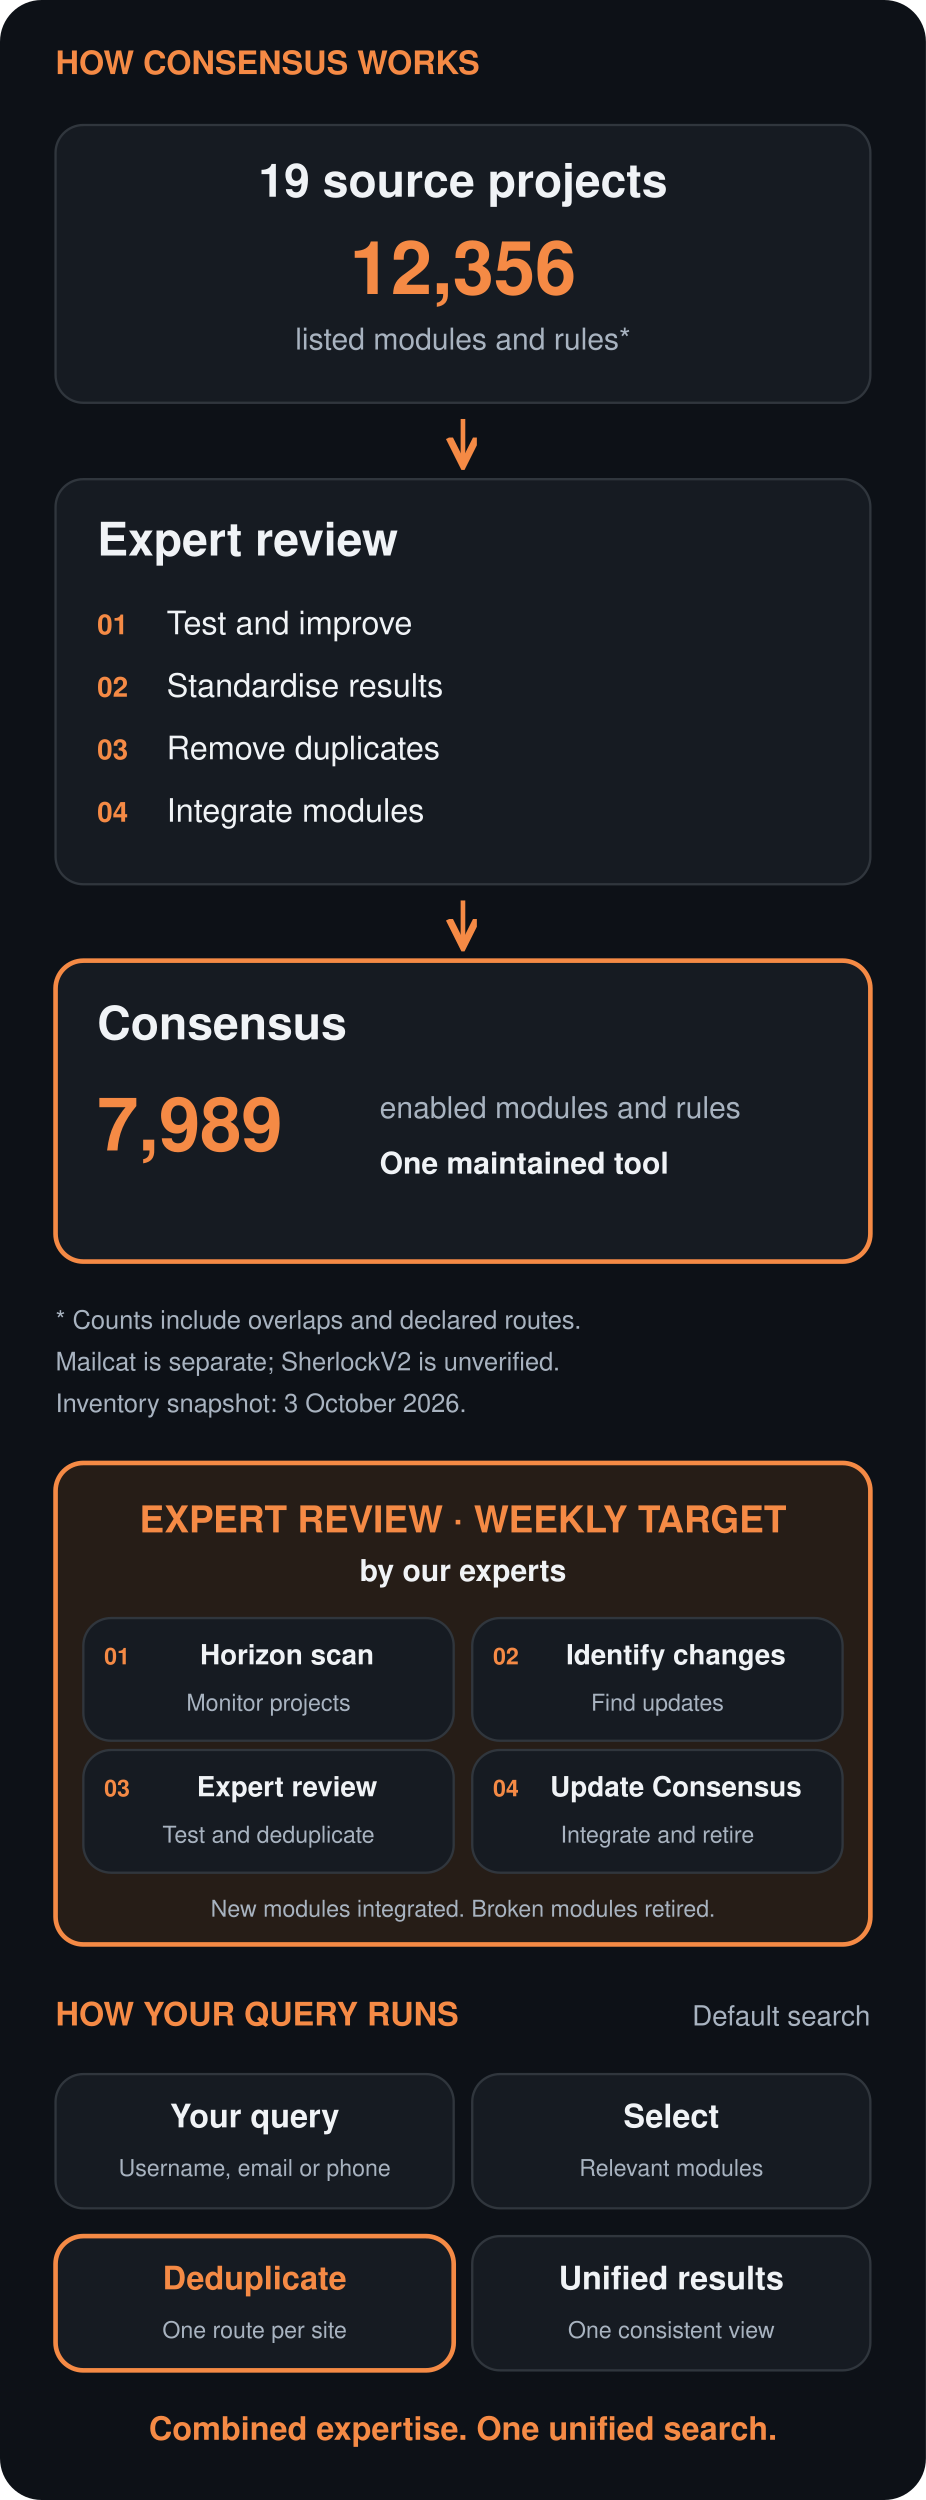
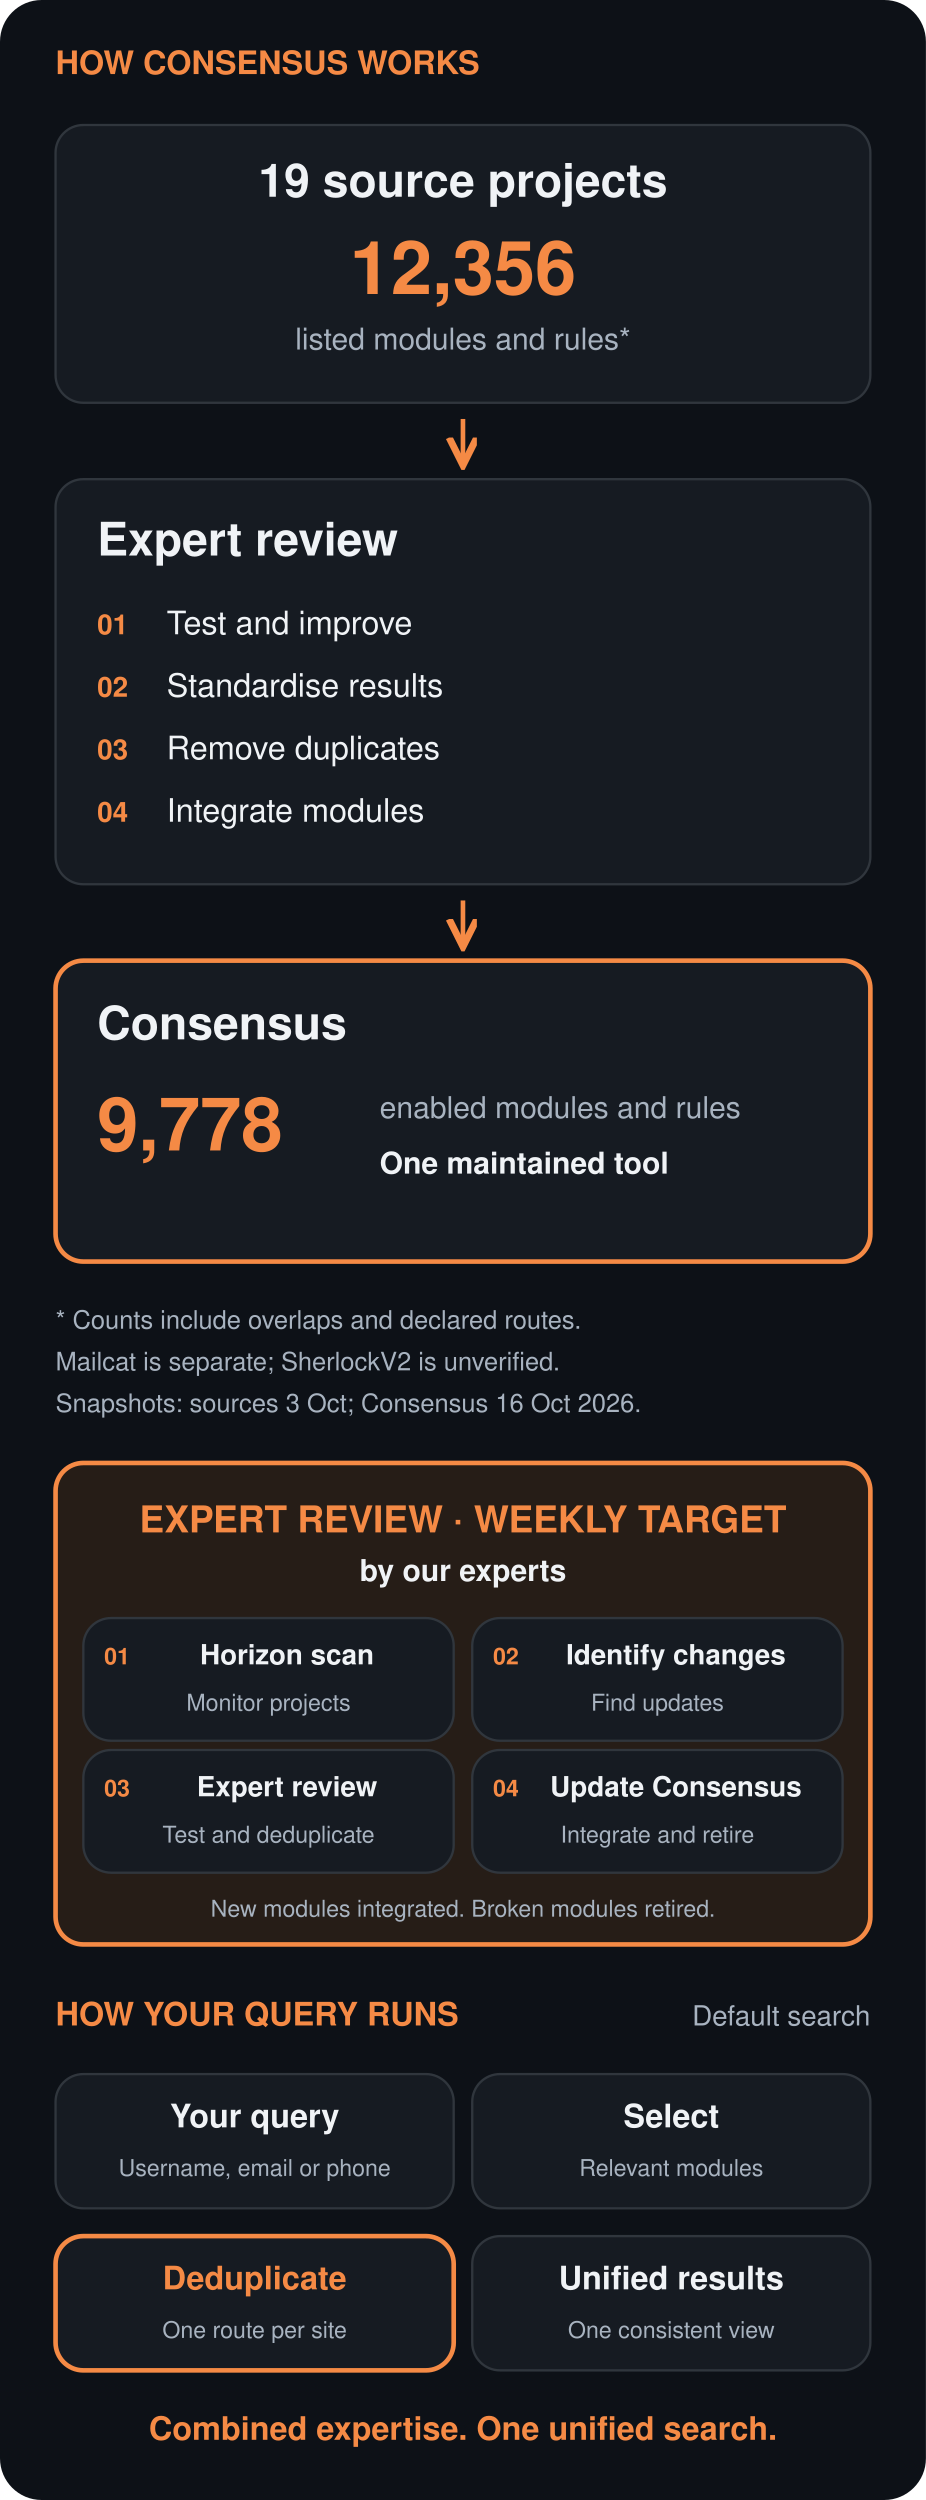
<svg xmlns="http://www.w3.org/2000/svg" width="400" height="1080" viewBox="0 0 400 1080" role="img" aria-labelledby="title desc">
  <rect width="400" height="1080" rx="18" fill="#0d1117" />
  <defs>
    <marker id="arrow" markerWidth="7" markerHeight="7" refX="5" refY="3" orient="auto">
      <path d="M0 0L6 3L0 6" fill="none" stroke="#f58a45" stroke-width="1.5" />
    </marker>
  </defs>
  <g font-family="Segoe UI, Helvetica, Arial, sans-serif">
    <text x="24" y="32" font-size="14" fill="#f58a45" font-weight="700" text-anchor="start">HOW CONSENSUS WORKS</text>
    <rect x="24" y="54" width="352" height="120" rx="12" fill="#161b22" stroke="#30363d" stroke-width="1" />
    <text x="200" y="85" font-size="20" fill="#f0f3f6" font-weight="650" text-anchor="middle">19 source projects</text>
    <text x="200" y="127" font-size="32" fill="#f58a45" font-weight="700" text-anchor="middle">12,356</text>
    <text x="200" y="151" font-size="13" fill="#a8b3c0" font-weight="400" text-anchor="middle">listed modules and rules*</text>
    <path d="M200 181L200 199" fill="none" stroke="#f58a45" stroke-width="2" marker-end="url(#arrow)" />
    <rect x="24" y="207" width="352" height="175" rx="12" fill="#161b22" stroke="#30363d" stroke-width="1" />
    <text x="42" y="240" font-size="20" fill="#f0f3f6" font-weight="650" text-anchor="start">Expert review</text>
    <text x="42" y="274" font-size="12" fill="#f58a45" font-weight="700" text-anchor="start">01</text>
    <text x="72" y="274" font-size="14" fill="#f0f3f6" font-weight="400" text-anchor="start">Test and improve</text>
    <text x="42" y="301" font-size="12" fill="#f58a45" font-weight="700" text-anchor="start">02</text>
    <text x="72" y="301" font-size="14" fill="#f0f3f6" font-weight="400" text-anchor="start">Standardise results</text>
    <text x="42" y="328" font-size="12" fill="#f58a45" font-weight="700" text-anchor="start">03</text>
    <text x="72" y="328" font-size="14" fill="#f0f3f6" font-weight="400" text-anchor="start">Remove duplicates</text>
    <text x="42" y="355" font-size="12" fill="#f58a45" font-weight="700" text-anchor="start">04</text>
    <text x="72" y="355" font-size="14" fill="#f0f3f6" font-weight="400" text-anchor="start">Integrate modules</text>
    <path d="M200 389L200 407" fill="none" stroke="#f58a45" stroke-width="2" marker-end="url(#arrow)" />
    <rect x="24" y="415" width="352" height="130" rx="12" fill="#161b22" stroke="#f58a45" stroke-width="2" />
    <text x="42" y="449" font-size="20" fill="#f0f3f6" font-weight="650" text-anchor="start">Consensus</text>
-     <text x="42" y="497" font-size="32" fill="#f58a45" font-weight="700" text-anchor="start">7,989</text>
+     <text x="42" y="497" font-size="32" fill="#f58a45" font-weight="700" text-anchor="start">9,778</text>
    <text x="164" y="483" font-size="13" fill="#a8b3c0" font-weight="400" text-anchor="start">enabled modules and rules</text>
    <text x="164" y="507" font-size="13" fill="#f0f3f6" font-weight="600" text-anchor="start">One maintained tool</text>
    <text x="24" y="574" font-size="11" fill="#a8b3c0" font-weight="400" text-anchor="start">* Counts include overlaps and declared routes.</text>
    <text x="24" y="592" font-size="11" fill="#a8b3c0" font-weight="400" text-anchor="start">Mailcat is separate; SherlockV2 is unverified.</text>
-     <text x="24" y="610" font-size="11" fill="#a8b3c0" font-weight="400" text-anchor="start">Inventory snapshot: 3 October 2026.</text>
+     <text x="24" y="610" font-size="11" fill="#a8b3c0" font-weight="400" text-anchor="start">Snapshots: sources 3 Oct; Consensus 16 Oct 2026.</text>
    <rect x="24" y="632" width="352" height="208" rx="12" fill="#261d17" stroke="#f58a45" stroke-width="2" />
    <text x="200" y="662" font-size="16" fill="#f58a45" font-weight="700" text-anchor="middle">EXPERT REVIEW · WEEKLY TARGET</text>
    <text x="200" y="683" font-size="13" fill="#f0f3f6" font-weight="600" text-anchor="middle">by our experts</text>
    <rect x="36" y="699" width="160" height="53" rx="12" fill="#161b22" stroke="#30363d" stroke-width="1" />
    <text x="45" y="719" font-size="10" fill="#f58a45" font-weight="700" text-anchor="start">01</text>
    <text x="124" y="719" font-size="12" fill="#f0f3f6" font-weight="600" text-anchor="middle">Horizon scan</text>
    <text x="116" y="739" font-size="10" fill="#a8b3c0" font-weight="400" text-anchor="middle">Monitor projects</text>
    <rect x="204" y="699" width="160" height="53" rx="12" fill="#161b22" stroke="#30363d" stroke-width="1" />
    <text x="213" y="719" font-size="10" fill="#f58a45" font-weight="700" text-anchor="start">02</text>
    <text x="292" y="719" font-size="12" fill="#f0f3f6" font-weight="600" text-anchor="middle">Identify changes</text>
    <text x="284" y="739" font-size="10" fill="#a8b3c0" font-weight="400" text-anchor="middle">Find updates</text>
    <rect x="36" y="756" width="160" height="53" rx="12" fill="#161b22" stroke="#30363d" stroke-width="1" />
    <text x="45" y="776" font-size="10" fill="#f58a45" font-weight="700" text-anchor="start">03</text>
    <text x="124" y="776" font-size="12" fill="#f0f3f6" font-weight="600" text-anchor="middle">Expert review</text>
    <text x="116" y="796" font-size="10" fill="#a8b3c0" font-weight="400" text-anchor="middle">Test and deduplicate</text>
    <rect x="204" y="756" width="160" height="53" rx="12" fill="#161b22" stroke="#30363d" stroke-width="1" />
    <text x="213" y="776" font-size="10" fill="#f58a45" font-weight="700" text-anchor="start">04</text>
    <text x="292" y="776" font-size="12" fill="#f0f3f6" font-weight="600" text-anchor="middle">Update Consensus</text>
    <text x="284" y="796" font-size="10" fill="#a8b3c0" font-weight="400" text-anchor="middle">Integrate and retire</text>
    <text x="200" y="828" font-size="10" fill="#a8b3c0" font-weight="400" text-anchor="middle">New modules integrated. Broken modules retired.</text>
    <text x="24" y="875" font-size="14" fill="#f58a45" font-weight="700" text-anchor="start">HOW YOUR QUERY RUNS</text>
    <text x="376" y="875" font-size="12" fill="#a8b3c0" font-weight="400" text-anchor="end">Default search</text>
    <rect x="24" y="896" width="172" height="58" rx="12" fill="#161b22" stroke="#30363d" stroke-width="1" />
    <text x="110" y="919" font-size="14" fill="#f0f3f6" font-weight="600" text-anchor="middle">Your query</text>
    <text x="110" y="940" font-size="10" fill="#a8b3c0" font-weight="400" text-anchor="middle">Username, email or phone</text>
    <rect x="204" y="896" width="172" height="58" rx="12" fill="#161b22" stroke="#30363d" stroke-width="1" />
    <text x="290" y="919" font-size="14" fill="#f0f3f6" font-weight="600" text-anchor="middle">Select</text>
    <text x="290" y="940" font-size="10" fill="#a8b3c0" font-weight="400" text-anchor="middle">Relevant modules</text>
    <rect x="24" y="966" width="172" height="58" rx="12" fill="#161b22" stroke="#f58a45" stroke-width="2" />
    <text x="110" y="989" font-size="14" fill="#f58a45" font-weight="600" text-anchor="middle">Deduplicate</text>
    <text x="110" y="1010" font-size="10" fill="#a8b3c0" font-weight="400" text-anchor="middle">One route per site</text>
    <rect x="204" y="966" width="172" height="58" rx="12" fill="#161b22" stroke="#30363d" stroke-width="1" />
    <text x="290" y="989" font-size="14" fill="#f0f3f6" font-weight="600" text-anchor="middle">Unified results</text>
    <text x="290" y="1010" font-size="10" fill="#a8b3c0" font-weight="400" text-anchor="middle">One consistent view</text>
    <text x="200" y="1054" font-size="14" fill="#f58a45" font-weight="600" text-anchor="middle">Combined expertise. One unified search.</text>
  </g>
</svg>
